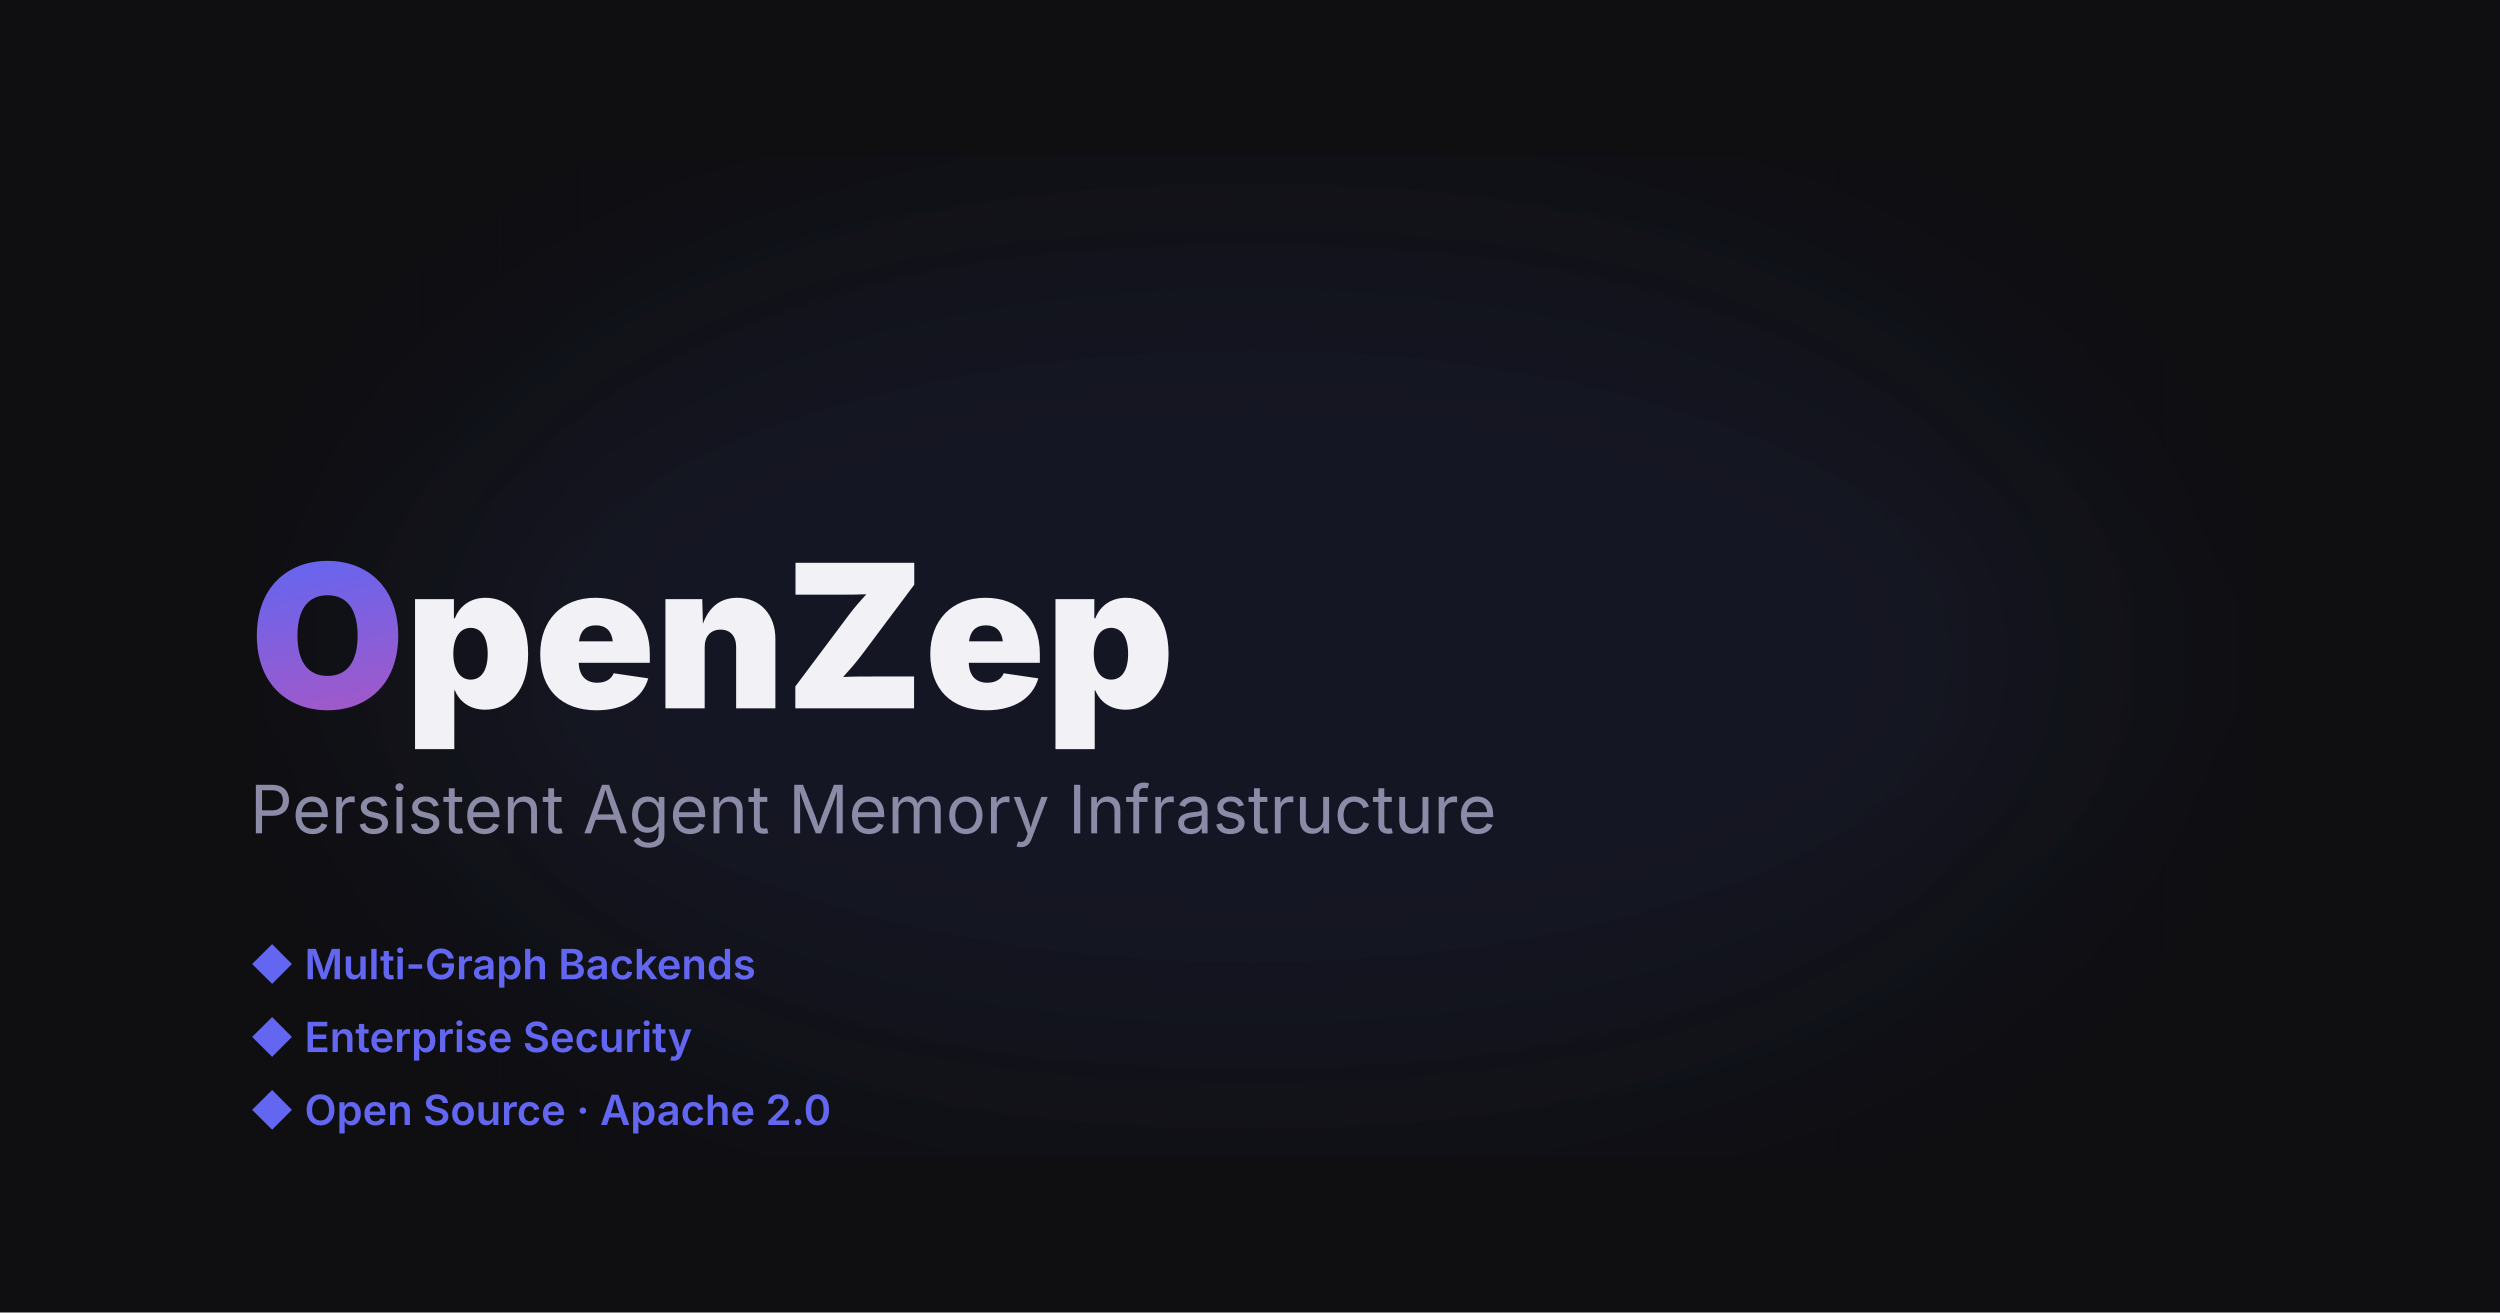
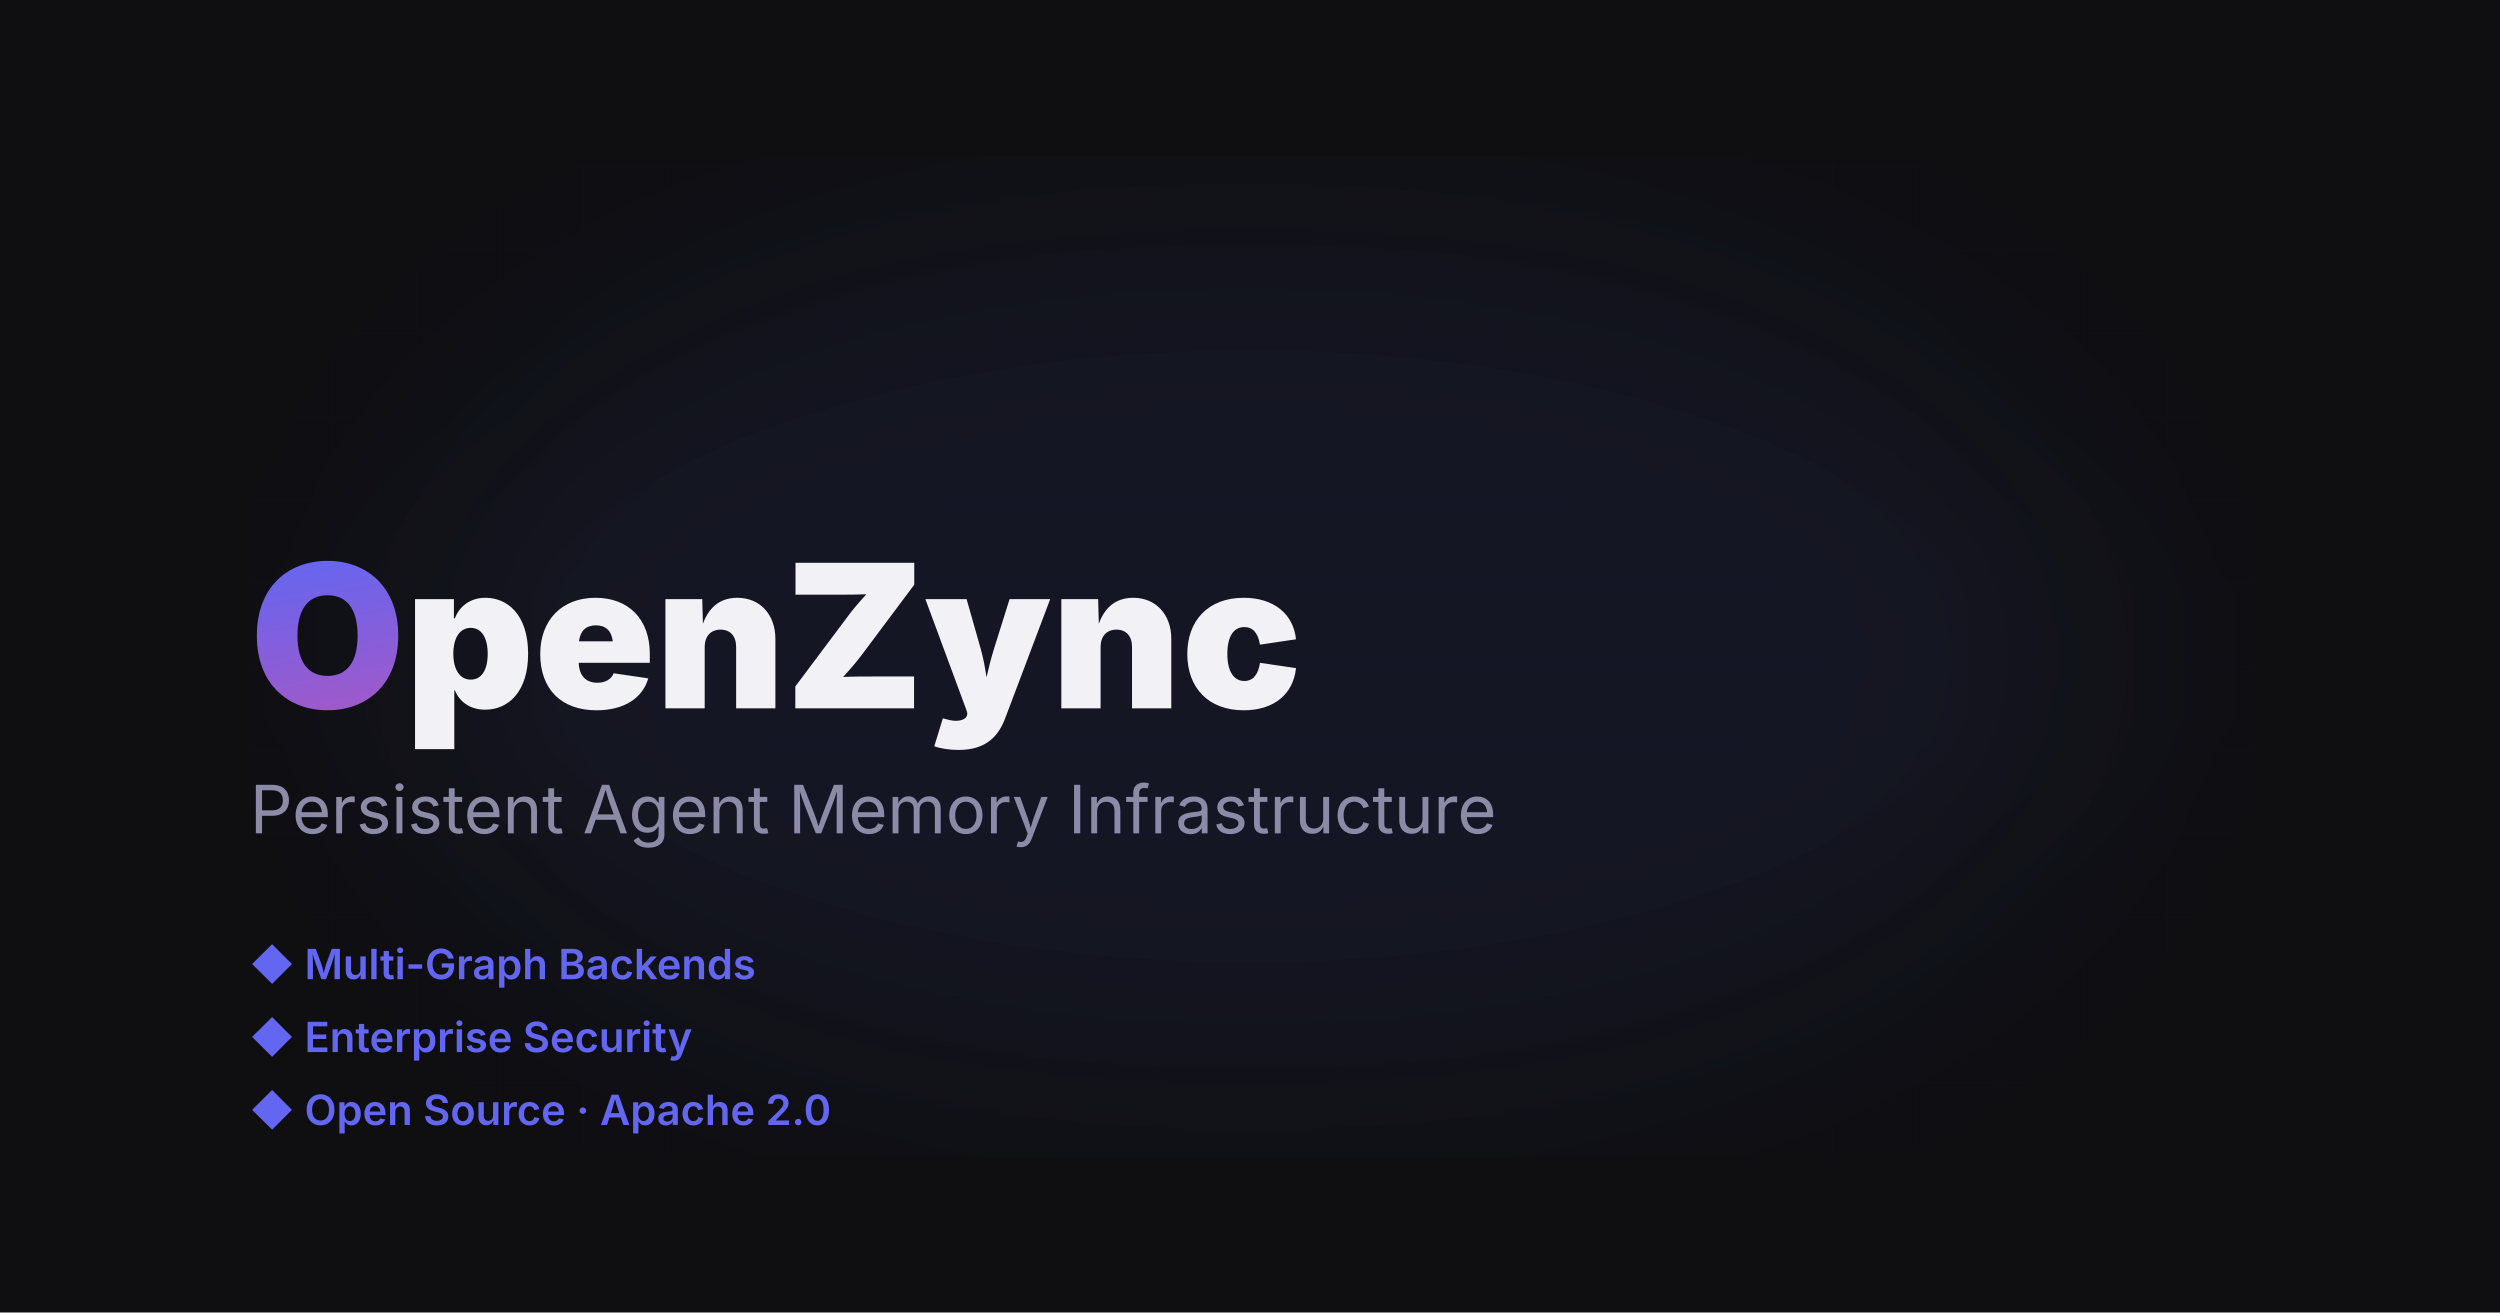
<svg xmlns="http://www.w3.org/2000/svg" width="1200" height="630" viewBox="0 0 1200 630" fill="none">
  <rect width="1200" height="630" fill="#0F0F12" />
  <rect x="0" y="0" width="1200" height="630" fill="url(#grid)" fill-opacity="0.05" />
  <defs>
    <pattern id="grid" width="40" height="40" patternUnits="userSpaceOnUse">
      <rect width="40" height="40" fill="none" stroke="#6366F1" stroke-width="0.5" stroke-opacity="0.15" />
    </pattern>
    <linearGradient id="accent" x1="0" y1="0" x2="1" y2="1">
      <stop offset="0%" stop-color="#6366F1" />
      <stop offset="100%" stop-color="#EC4899" />
    </linearGradient>
  </defs>
  <ellipse cx="600" cy="315" rx="400" ry="200" fill="#6366F1" fill-opacity="0.08" filter="url(#blur)" />
  <defs>
    <filter id="blur">
      <feGaussianBlur stdDeviation="60" />
    </filter>
  </defs>
  <text x="120" y="340" font-family="Inter, -apple-system, sans-serif" font-size="96" font-weight="900" fill="#F1F1F6">
-     <tspan fill="url(#accent)">O</tspan>penZep
+     <tspan fill="url(#accent)">O</tspan>penZync
  </text>
  <text x="120" y="400" font-family="Inter, -apple-system, sans-serif" font-size="32" fill="#8B8BA7" font-weight="400">
    Persistent Agent Memory Infrastructure
  </text>
  <text x="120" y="470" font-family="Inter, -apple-system, sans-serif" font-size="20" fill="#6366F1" font-weight="600">
    ◆ Multi-Graph Backends
  </text>
  <text x="120" y="505" font-family="Inter, -apple-system, sans-serif" font-size="20" fill="#6366F1" font-weight="600">
    ◆ Enterprise Security
  </text>
  <text x="120" y="540" font-family="Inter, -apple-system, sans-serif" font-size="20" fill="#6366F1" font-weight="600">
    ◆ Open Source · Apache 2.0
  </text>
</svg>
